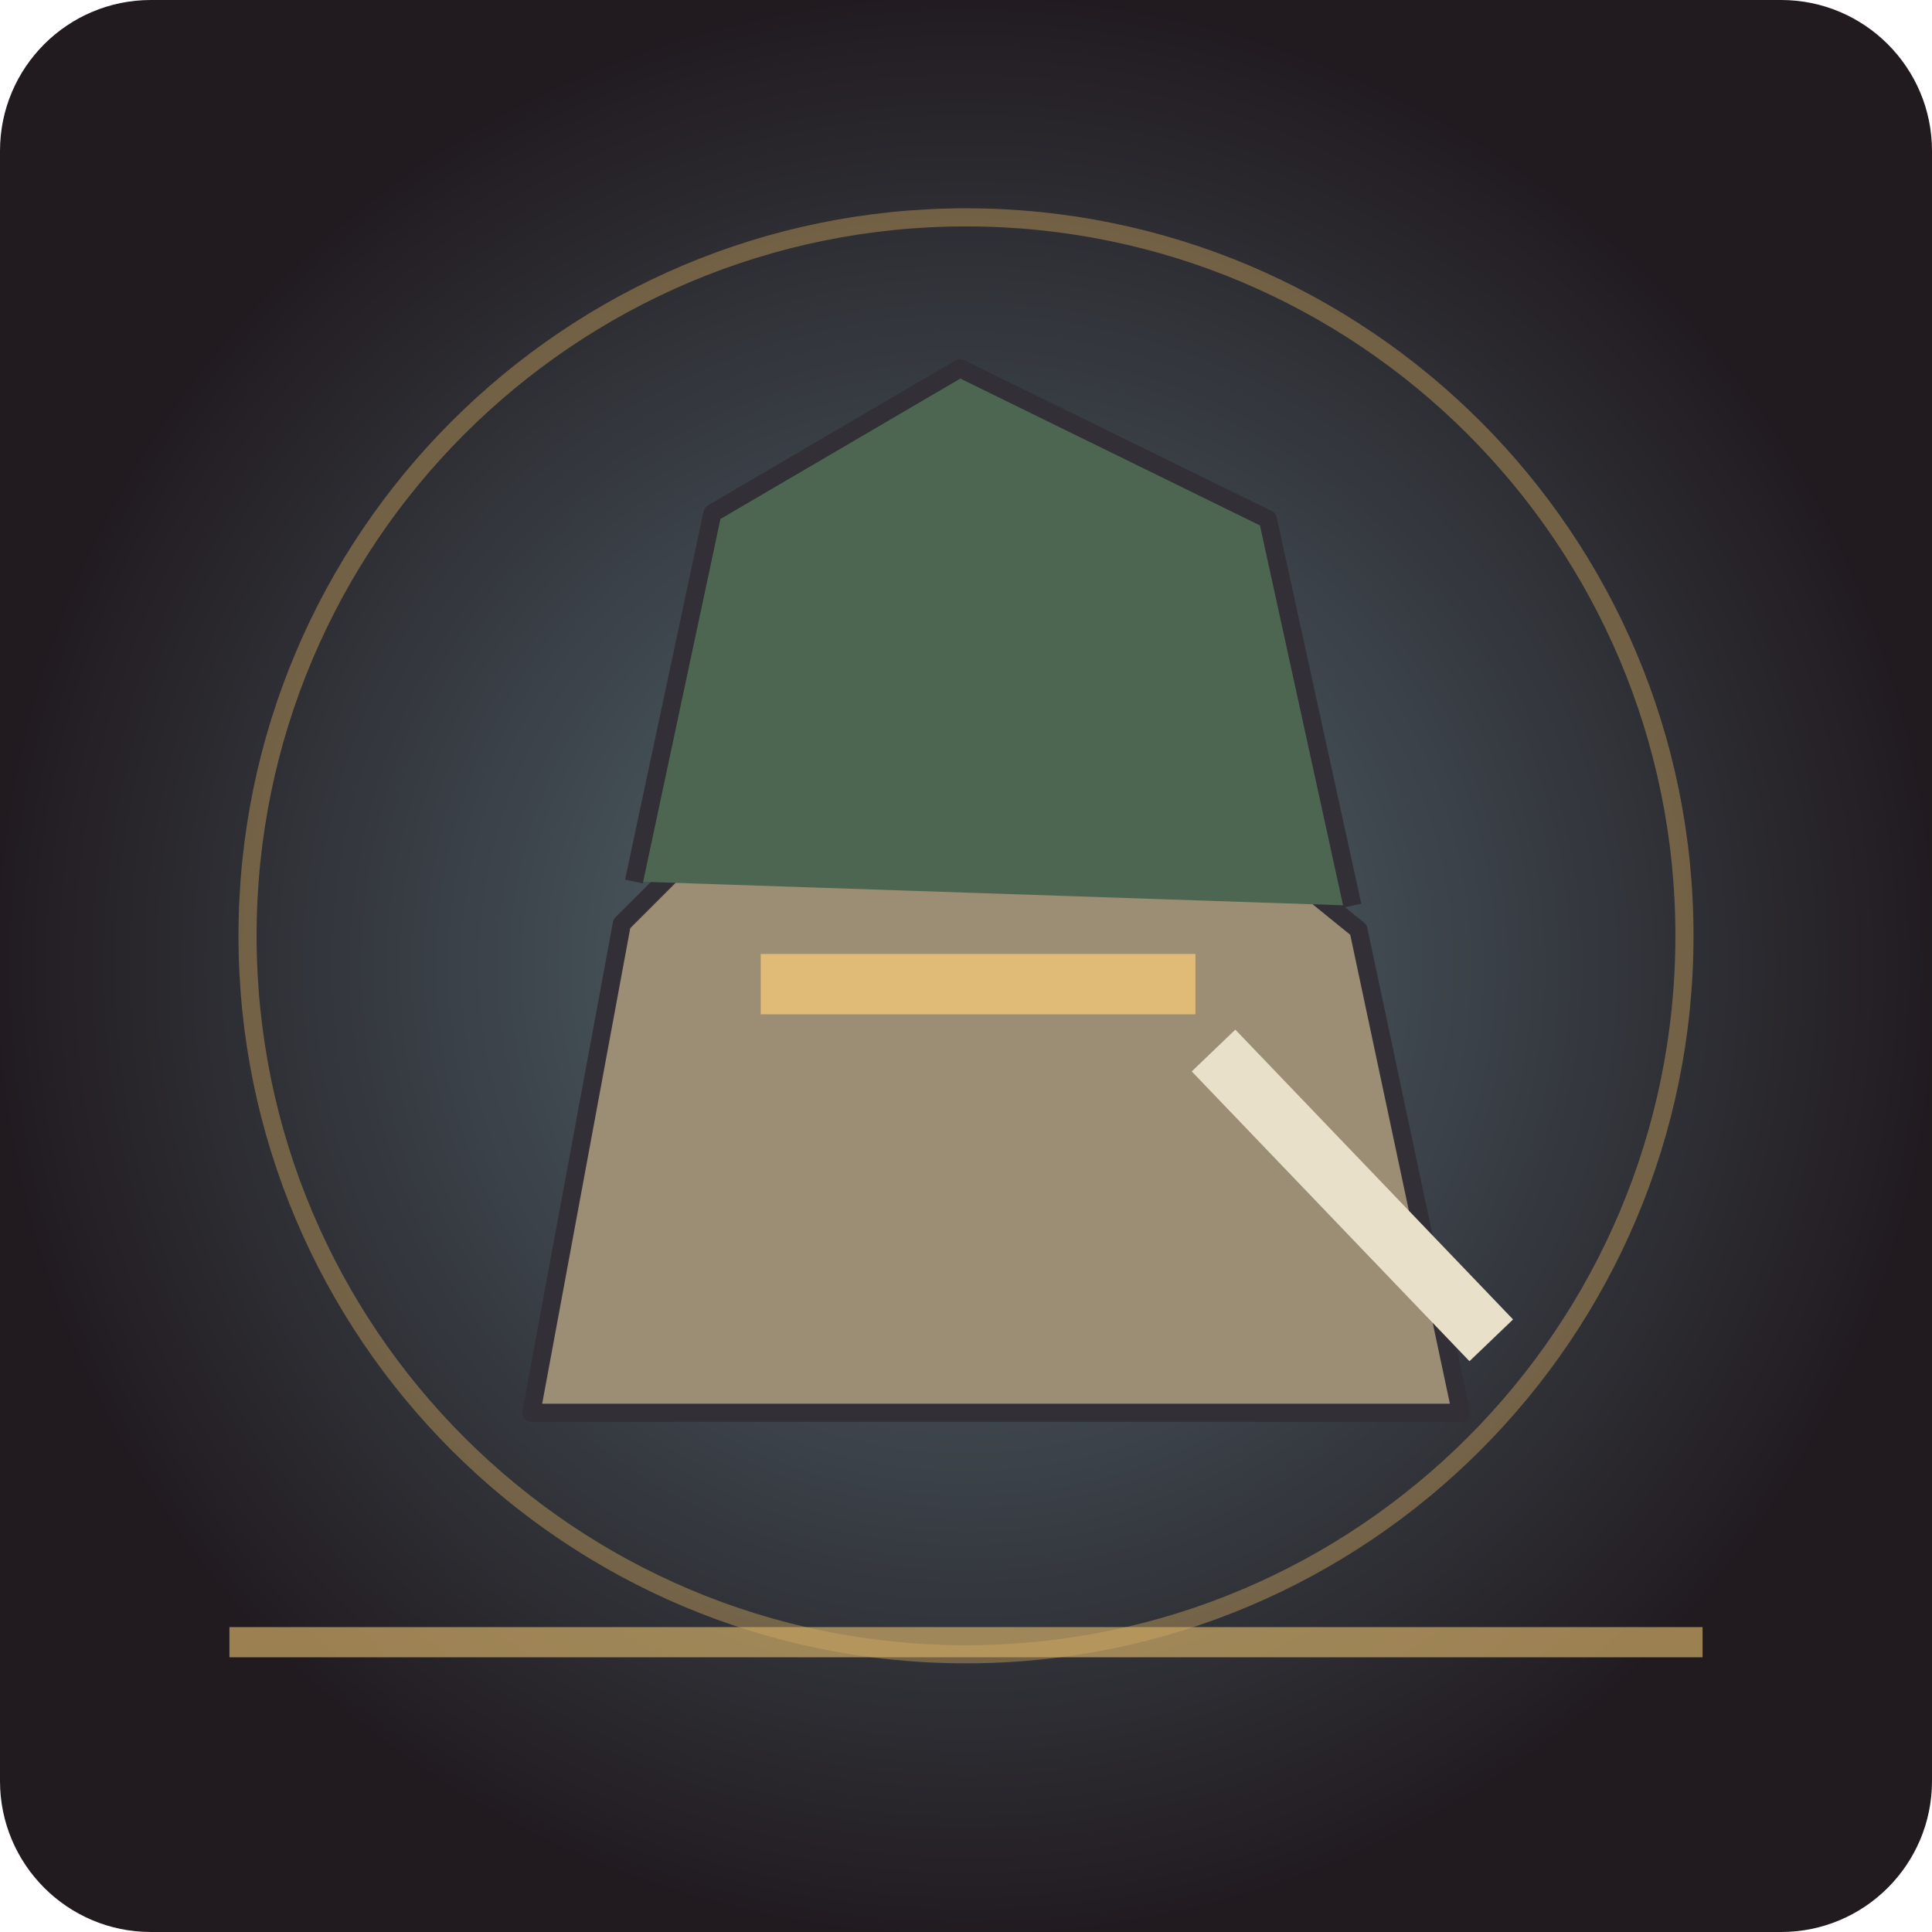
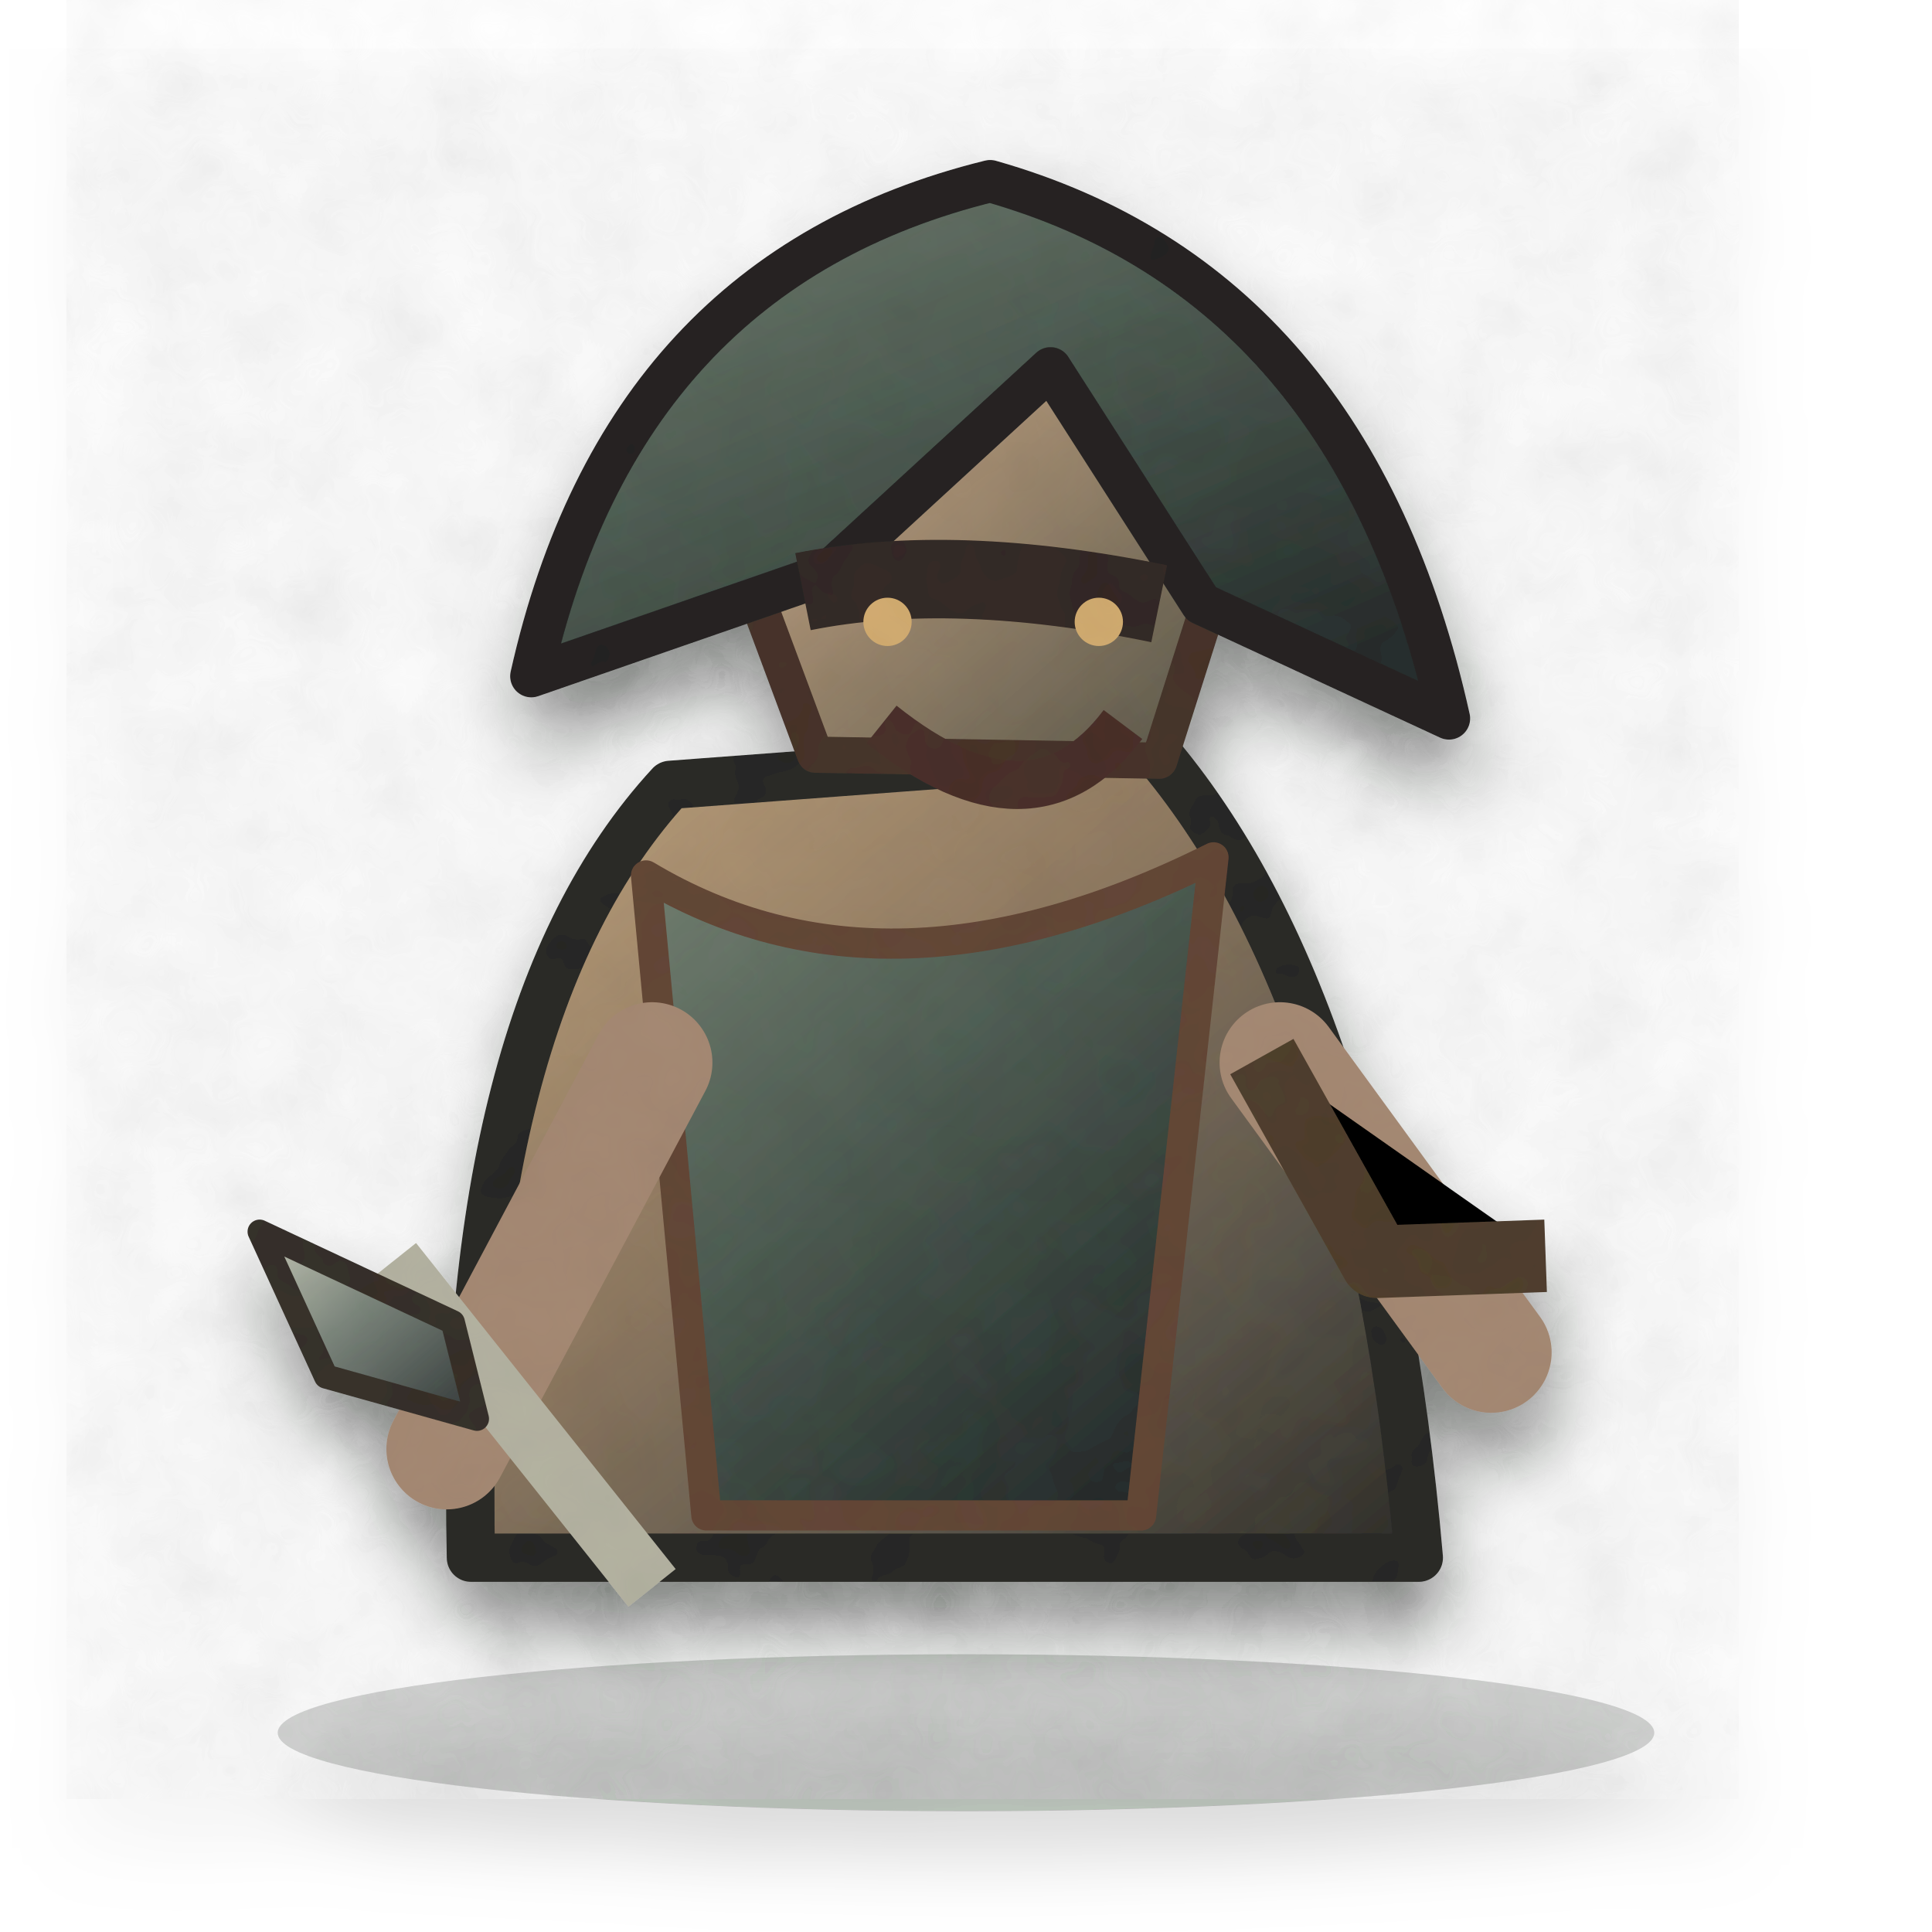
<svg xmlns="http://www.w3.org/2000/svg" viewBox="0 0 320 320" role="img" aria-label="brigand">
  <defs>
-     <radialGradient id="bg">
-       <stop stop-color="#566b73" />
-       <stop offset="1" stop-color="#211b20" />
-     </radialGradient>
+     <linearGradient id="hide" x1="0" y1="0" x2="1" y2="1">
+       <stop stop-color="#c1a47e" />
+       <stop offset=".43" stop-color="#8d7860" />
+       <stop offset=".74" stop-color="#5a554a" />
+       <stop offset="1" stop-color="#302f2a" />
+     </linearGradient>
+     <linearGradient id="cloth" x1="0" y1="0" x2=".75" y2="1">
+       <stop stop-color="#738071" />
+       <stop offset=".45" stop-color="#4f5d53" />
+       <stop offset="1" stop-color="#272e2d" />
+     </linearGradient>
+     <linearGradient id="wood" x1="0" y1="0" x2="1" y2="1">
+       <stop stop-color="#c09b65" />
+       <stop offset=".5" stop-color="#785436" />
+       <stop offset="1" stop-color="#382c25" />
+     </linearGradient>
+     <linearGradient id="iron" x1="0" y1="0" x2="1" y2="1">
+       <stop stop-color="#c6c7b7" />
+       <stop offset=".43" stop-color="#7d877d" />
+       <stop offset="1" stop-color="#343a3a" />
+     </linearGradient>
+     <linearGradient id="bone" x1="0" y1="0" x2="1" y2="1">
+       <stop stop-color="#e3cba3" />
+       <stop offset=".42" stop-color="#a48d72" />
+       <stop offset="1" stop-color="#555447" />
+     </linearGradient>
+     <linearGradient id="feather" x1="0" y1="0" x2="1" y2="1">
+       <stop stop-color="#dec08c" />
+       <stop offset=".45" stop-color="#ac875a" />
+       <stop offset="1" stop-color="#574534" />
+     </linearGradient>
+     <filter id="texture" x="-15%" y="-15%" width="130%" height="130%">
+       <feTurbulence type="fractalNoise" baseFrequency=".085" numOctaves="3" seed="11" result="n" />
+       <feColorMatrix in="n" type="saturate" values="0" result="s" />
+       <feComponentTransfer in="s" result="a">
+         <feFuncA type="linear" slope=".13" />
+       </feComponentTransfer>
+       <feBlend in="SourceGraphic" in2="a" mode="multiply" />
+     </filter>
+     <filter id="shadow" x="-30%" y="-30%" width="160%" height="160%">
+       <feDropShadow dx="1" dy="8" stdDeviation="6" flood-color="#1a1b17" flood-opacity=".6" />
+     </filter>
  </defs>
-   <rect width="320" height="320" rx="25" fill="url(#bg)" />
-   <circle cx="160" cy="155" r="119" fill="none" stroke="#d9ac61" stroke-opacity=".4" stroke-width="3" />
-   <g fill="#9c8d75" stroke="#322f37" stroke-width="3" stroke-linejoin="round">
-     <path d="M88 234L103 153L132 124L188 124L225 154L242 234Z" />
-     <path d="M105 146L118 85L159 61L210 86L224 150" fill="#4d6651" />
-     <path d="M126 163L198 163" stroke="#dfbb77" stroke-width="10" />
-     <path d="M201 174L247 222" stroke="#e9e0c9" stroke-width="10" />
+   <g filter="url(#shadow)">
+     <ellipse cx="160" cy="287" rx="114" ry="13" fill="#141916" opacity=".18" />
+     <g filter="url(#texture)">
+       <g stroke-linejoin="round">
+         <path d="M111 130Q76 168 78 258L235 258Q227 166 191 124Z" fill="url(#hide)" stroke="#292a28" stroke-width="8" />
+         <path d="M107 145Q147 169 201 142L189 251L117 251Z" fill="url(#cloth)" stroke="#644637" stroke-width="5" />
+         <path d="M119 82Q125 48 159 51Q199 48 205 85L192 126L135 125Z" fill="url(#bone)" stroke="#46352b" stroke-width="6" />
+         <path d="M88 112Q103 45 164 30Q224 47 240 119L199 100L174 61L137 95Z" fill="url(#cloth)" stroke="#252424" stroke-width="7" />
+         <path d="M133 98Q158 93 192 100" stroke="#352a25" stroke-width="13" />
+         <circle cx="147" cy="103" r="4" fill="#d2ac71" />
+         <circle cx="182" cy="103" r="4" fill="#d2ac71" />
+         <path d="M146 120Q171 140 186 120" fill="none" stroke="#4a332c" stroke-width="8" />
+         <path d="M108 176L74 240M212 176L247 224" fill="none" stroke="#a58973" stroke-width="20" stroke-linecap="round" />
+         <path d="M65 209L108 263" stroke="#b4b2a1" stroke-width="10" />
+         <path d="M43 204L75 219L79 235L54 228Z" fill="url(#iron)" stroke="#39332c" stroke-width="4" />
+         <path d="M209 175L228 209L256 208" stroke="#50412f" stroke-width="12" />
+       </g>
+     </g>
  </g>
-   <path d="M38 272H282" stroke="#cfab67" stroke-opacity=".7" stroke-width="5" />
</svg>
